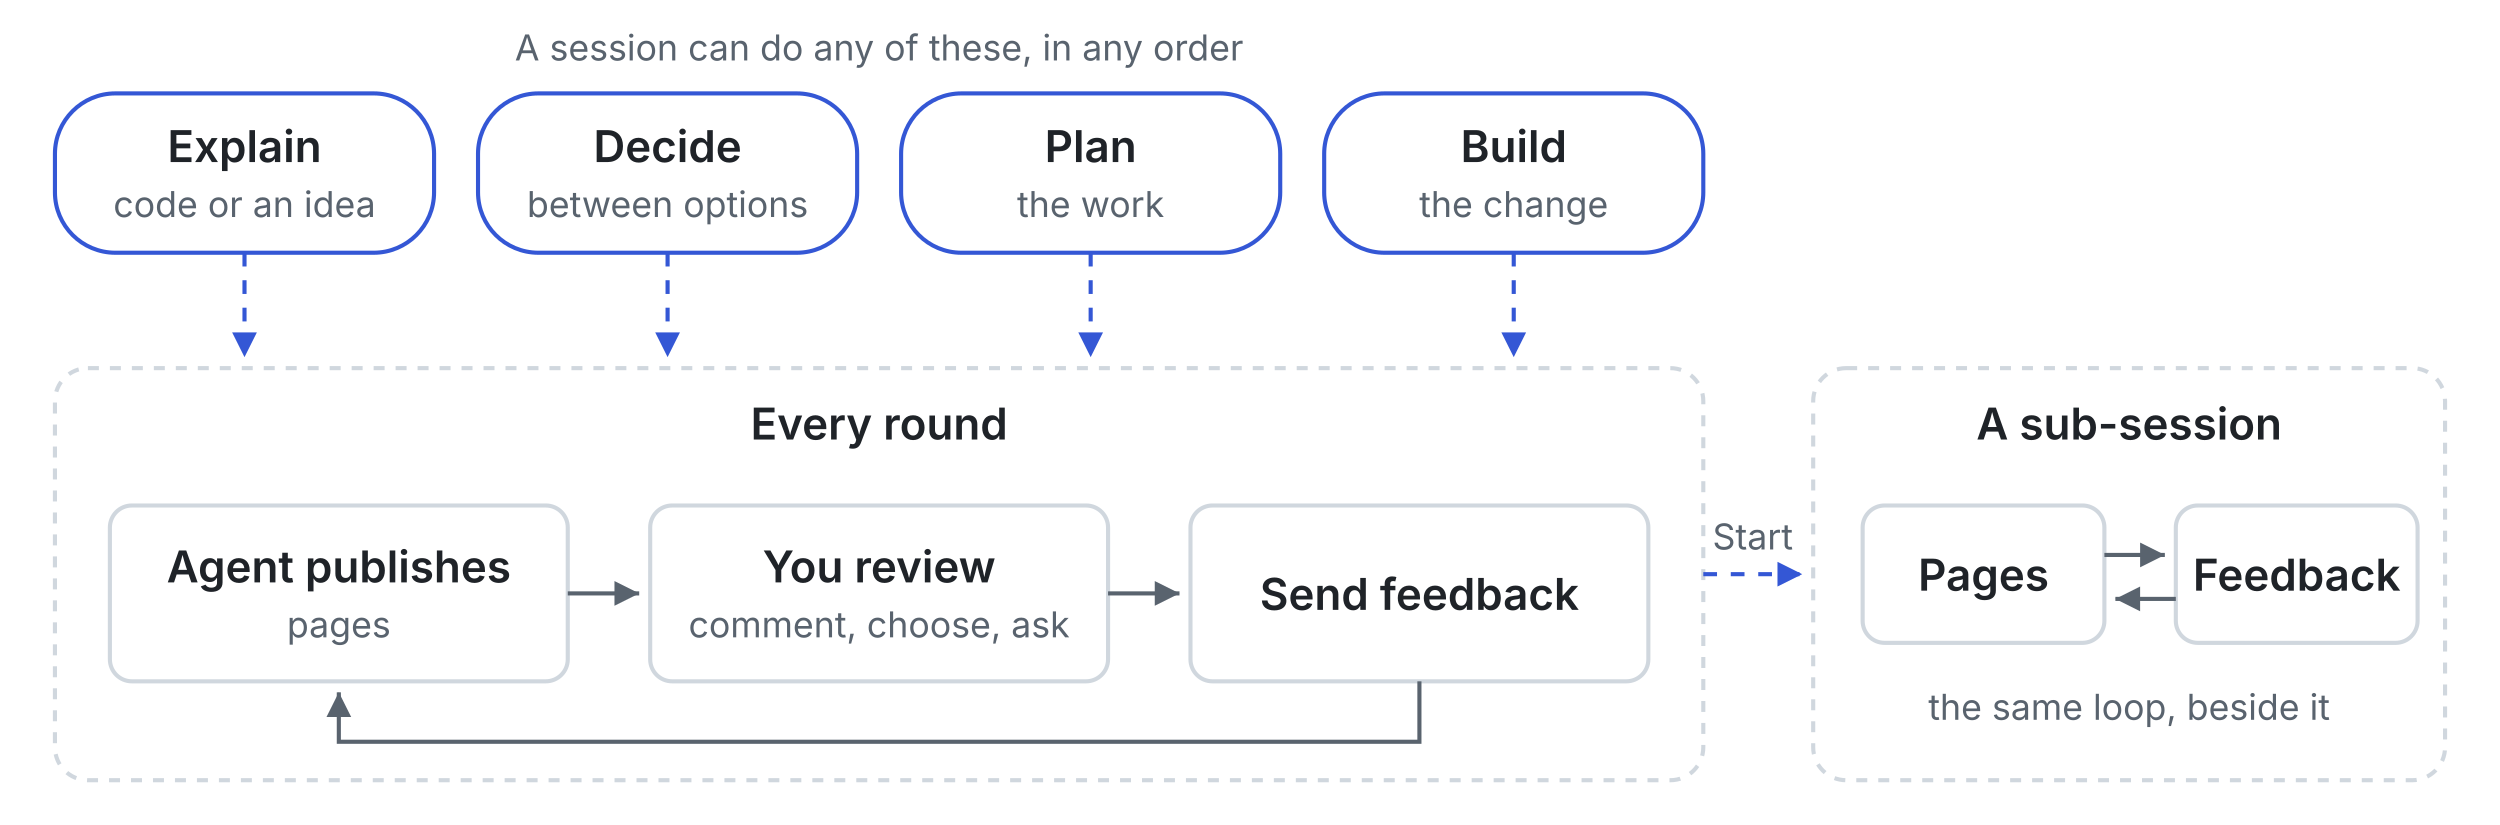
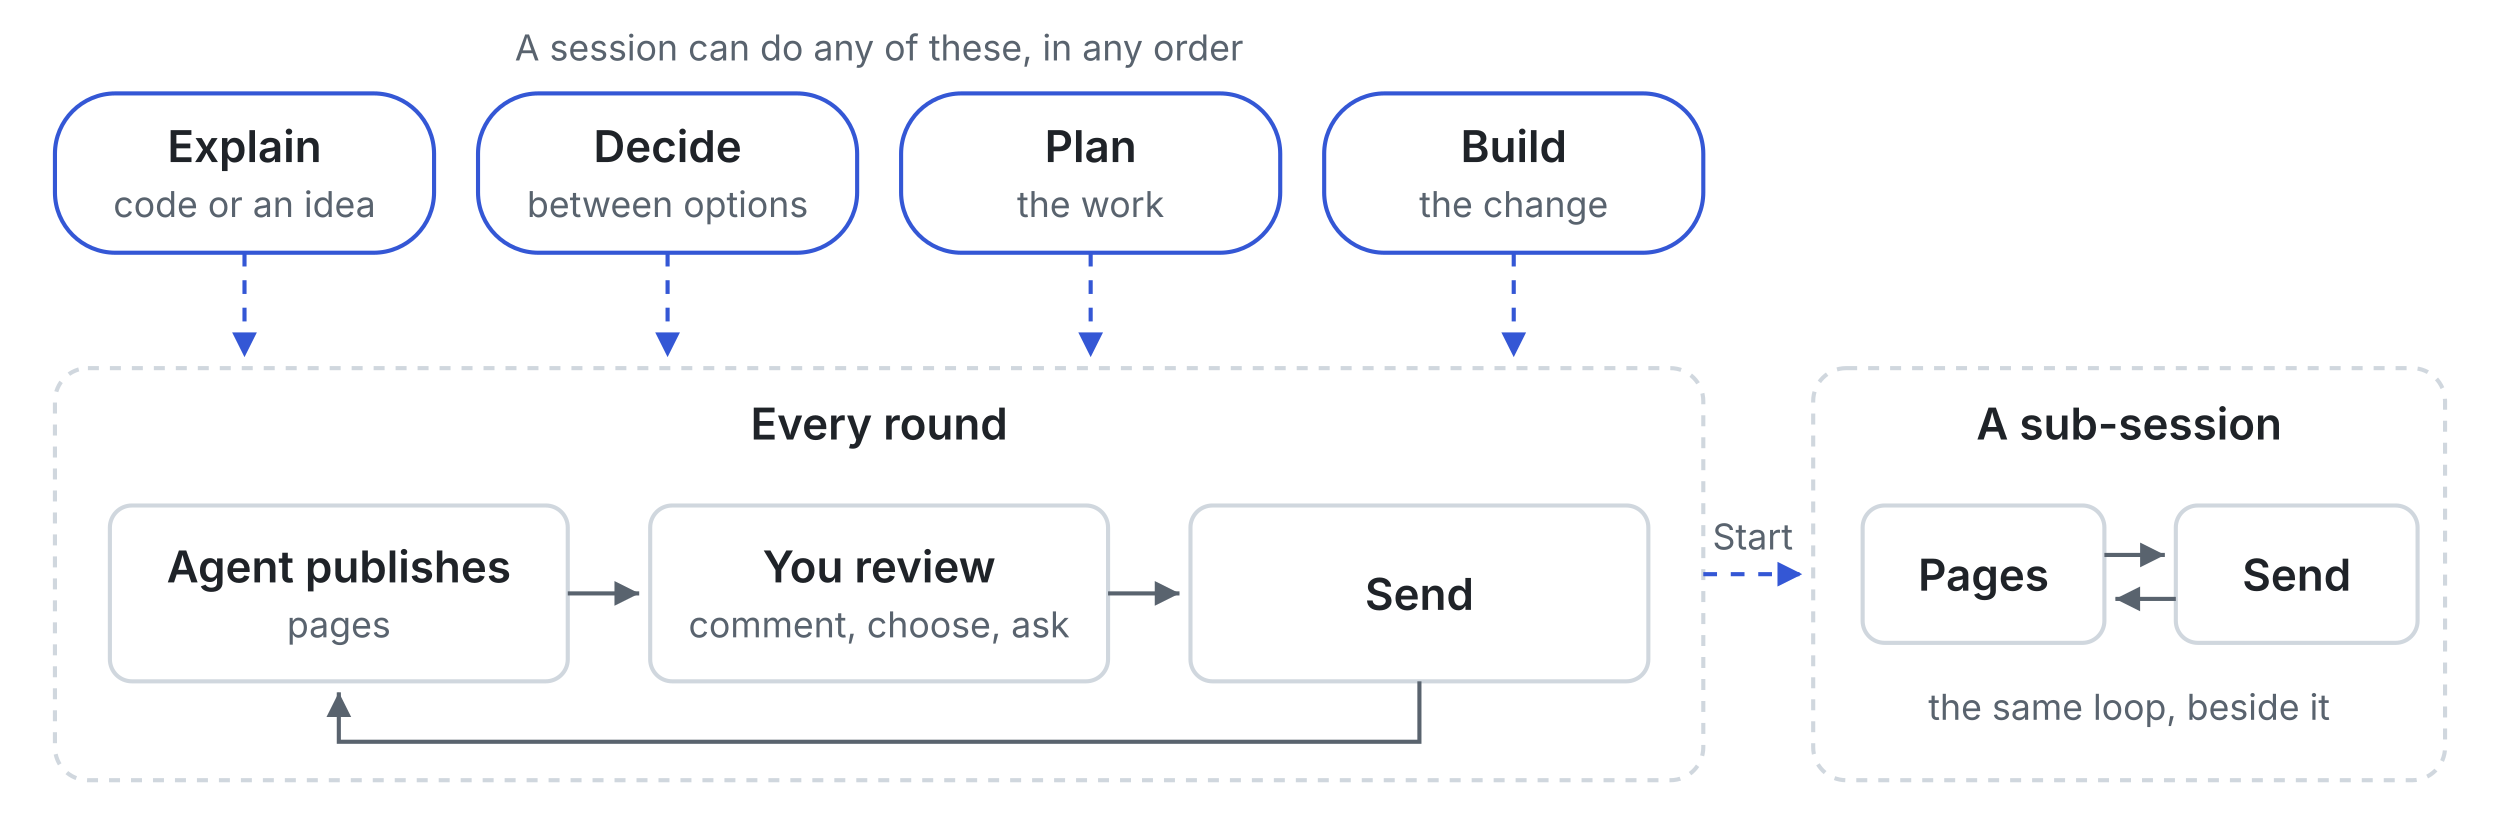
<svg xmlns="http://www.w3.org/2000/svg" viewBox="0 0 910 300" role="img" aria-labelledby="flowTitle flowDesc">
  <style>
.flow-bg{fill:var(--panel,#ffffff)}
.flow-box{fill:var(--panel,#ffffff);stroke:var(--line,#d0d7de);stroke-width:1.5}
.flow-key{fill:var(--accent-soft,#eef2fd);stroke:var(--accent,#3457d5);stroke-width:1.5}
.flow-label{fill:var(--ink,#1f2328);font:600 16px -apple-system,BlinkMacSystemFont,"Segoe UI",sans-serif;text-anchor:middle}
.flow-sub{fill:var(--muted,#59636e);font:13px -apple-system,BlinkMacSystemFont,"Segoe UI",sans-serif;text-anchor:middle}
.flow-line{fill:none;stroke:var(--muted,#59636e);stroke-width:1.5;marker-end:url(#flowArrow)}
.flow-link{fill:none;stroke:var(--accent,#3457d5);stroke-width:1.5;stroke-dasharray:5 5;marker-end:url(#flowArrowAcc)}
.flow-head{fill:var(--muted,#59636e)}.flow-head-acc{fill:var(--accent,#3457d5)}
@media (prefers-color-scheme: dark){
.flow-bg,.flow-box{fill:var(--panel,#0d1117)}.flow-box{stroke:var(--line,#3d444d)}
.flow-key{fill:var(--accent-soft,#152042);stroke:var(--accent,#8fa5ff)}
.flow-label{fill:var(--ink,#e6edf3)}.flow-sub{fill:var(--muted,#9198a1)}
.flow-line{stroke:var(--muted,#9198a1)}.flow-head{fill:var(--muted,#9198a1)}
.flow-link{stroke:var(--accent,#8fa5ff)}.flow-head-acc{fill:var(--accent,#8fa5ff)}}
.flow-chip{fill:var(--panel,#ffffff);stroke:var(--accent,#3457d5);stroke-width:1.5}
.flow-group{fill:none;stroke:var(--line,#d0d7de);stroke-width:1.5;stroke-dasharray:4 4}
@media (prefers-color-scheme: dark){.flow-chip{fill:var(--panel,#0d1117);stroke:var(--accent,#8fa5ff)}.flow-group{stroke:var(--line,#3d444d)}}
</style>
  <defs>
    <marker id="flowArrow" markerWidth="8" markerHeight="8" refX="6" refY="3" orient="auto">
      <path d="M0,0 L6,3 L0,6" class="flow-head" />
    </marker>
    <marker id="flowArrowAcc" markerWidth="8" markerHeight="8" refX="6" refY="3" orient="auto">
      <path d="M0,0 L6,3 L0,6" class="flow-head-acc" />
    </marker>
  </defs>
  <rect class="flow-bg" width="910" height="300" />
  <text class="flow-sub" x="320" y="22">A session can do any of these, in any order</text>
  <rect class="flow-chip" x="20.0" y="34" width="138.0" height="58" rx="22" />
  <text class="flow-label" x="89.0" y="59.0">Explain</text>
  <text class="flow-sub" x="89.0" y="79.0">code or an idea</text>
  <path class="flow-link" d="M89.0 92 V130" />
  <rect class="flow-chip" x="174.0" y="34" width="138.0" height="58" rx="22" />
  <text class="flow-label" x="243.0" y="59.0">Decide</text>
  <text class="flow-sub" x="243.0" y="79.0">between options</text>
  <path class="flow-link" d="M243.0 92 V130" />
  <rect class="flow-chip" x="328.0" y="34" width="138.0" height="58" rx="22" />
  <text class="flow-label" x="397.0" y="59.0">Plan</text>
  <text class="flow-sub" x="397.0" y="79.0">the work</text>
  <path class="flow-link" d="M397.0 92 V130" />
  <rect class="flow-chip" x="482.0" y="34" width="138.0" height="58" rx="22" />
  <text class="flow-label" x="551.0" y="59.0">Build</text>
  <text class="flow-sub" x="551.0" y="79.0">the change</text>
  <path class="flow-link" d="M551.0 92 V130" />
  <rect class="flow-group" x="20" y="134" width="600" height="150" rx="12" />
  <text class="flow-label" x="320.0" y="160">Every round</text>
  <rect class="flow-box" x="40.0" y="184" width="166.667" height="64" rx="8" />
  <text class="flow-label" x="123.333" y="212.0">Agent publishes</text>
  <text class="flow-sub" x="123.333" y="232.0">pages</text>
  <path class="flow-line" d="M206.667 216 H232.667" />
  <rect class="flow-box" x="236.667" y="184" width="166.667" height="64" rx="8" />
  <text class="flow-label" x="320.0" y="212.0">You review</text>
  <text class="flow-sub" x="320.0" y="232.0">comment, choose, ask</text>
  <path class="flow-line" d="M403.333 216 H429.333" />
  <rect class="flow-box" x="433.333" y="184" width="166.667" height="64" rx="8" />
-   <text class="flow-label" x="516.667" y="222.0">Send feedback</text>
+   <text class="flow-label" x="516.667" y="222.0">Send</text>
  <path class="flow-line" d="M516.667 248 V270 H123.333 V252" />
  <path class="flow-link" d="M620 209 H656" />
  <text class="flow-sub" x="638" y="200">Start</text>
  <rect class="flow-group" x="660" y="134" width="230" height="150" rx="12" />
  <text class="flow-label" x="775" y="160">A sub-session</text>
  <rect class="flow-box" x="678" y="184" width="88" height="50" rx="8" />
  <text class="flow-label" x="722.0" y="215.0">Pages</text>
  <rect class="flow-box" x="792" y="184" width="88" height="50" rx="8" />
-   <text class="flow-label" x="836.0" y="215.0">Feedback</text>
+   <text class="flow-label" x="836.0" y="215.0">Send</text>
  <path class="flow-line" d="M766 202 H788" />
  <path class="flow-line" d="M792 218 H770" />
  <text class="flow-sub" x="775" y="262">the same loop, beside it</text>
</svg>
